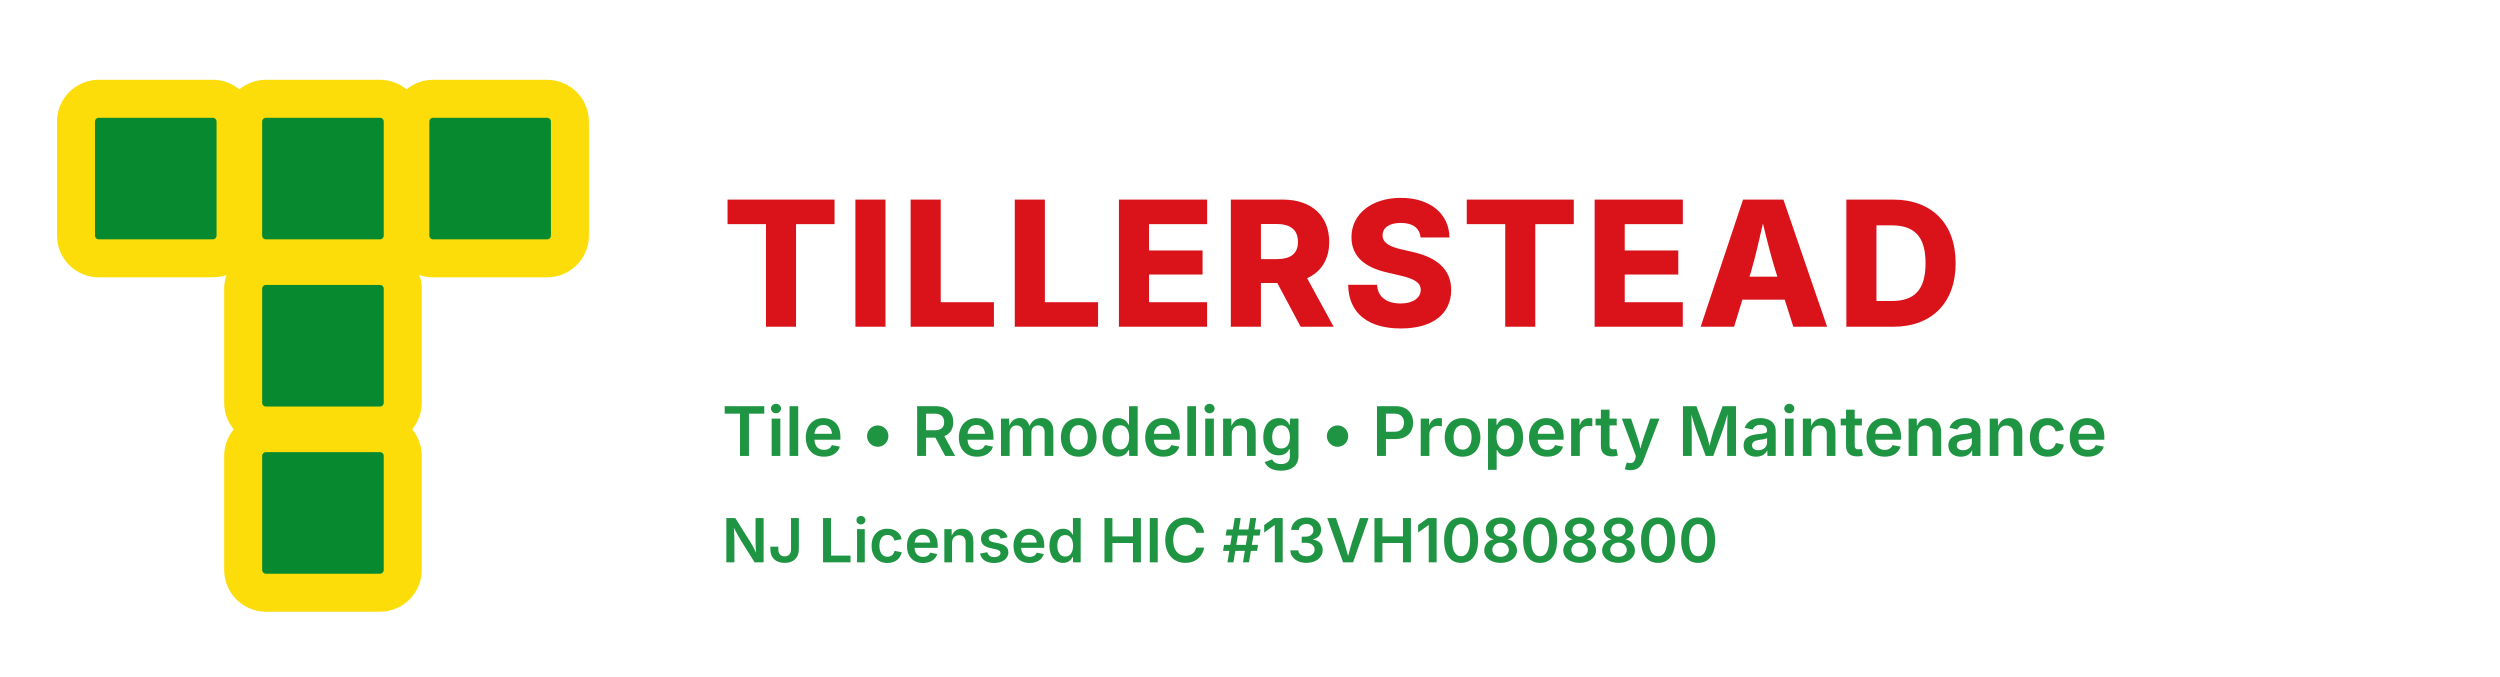
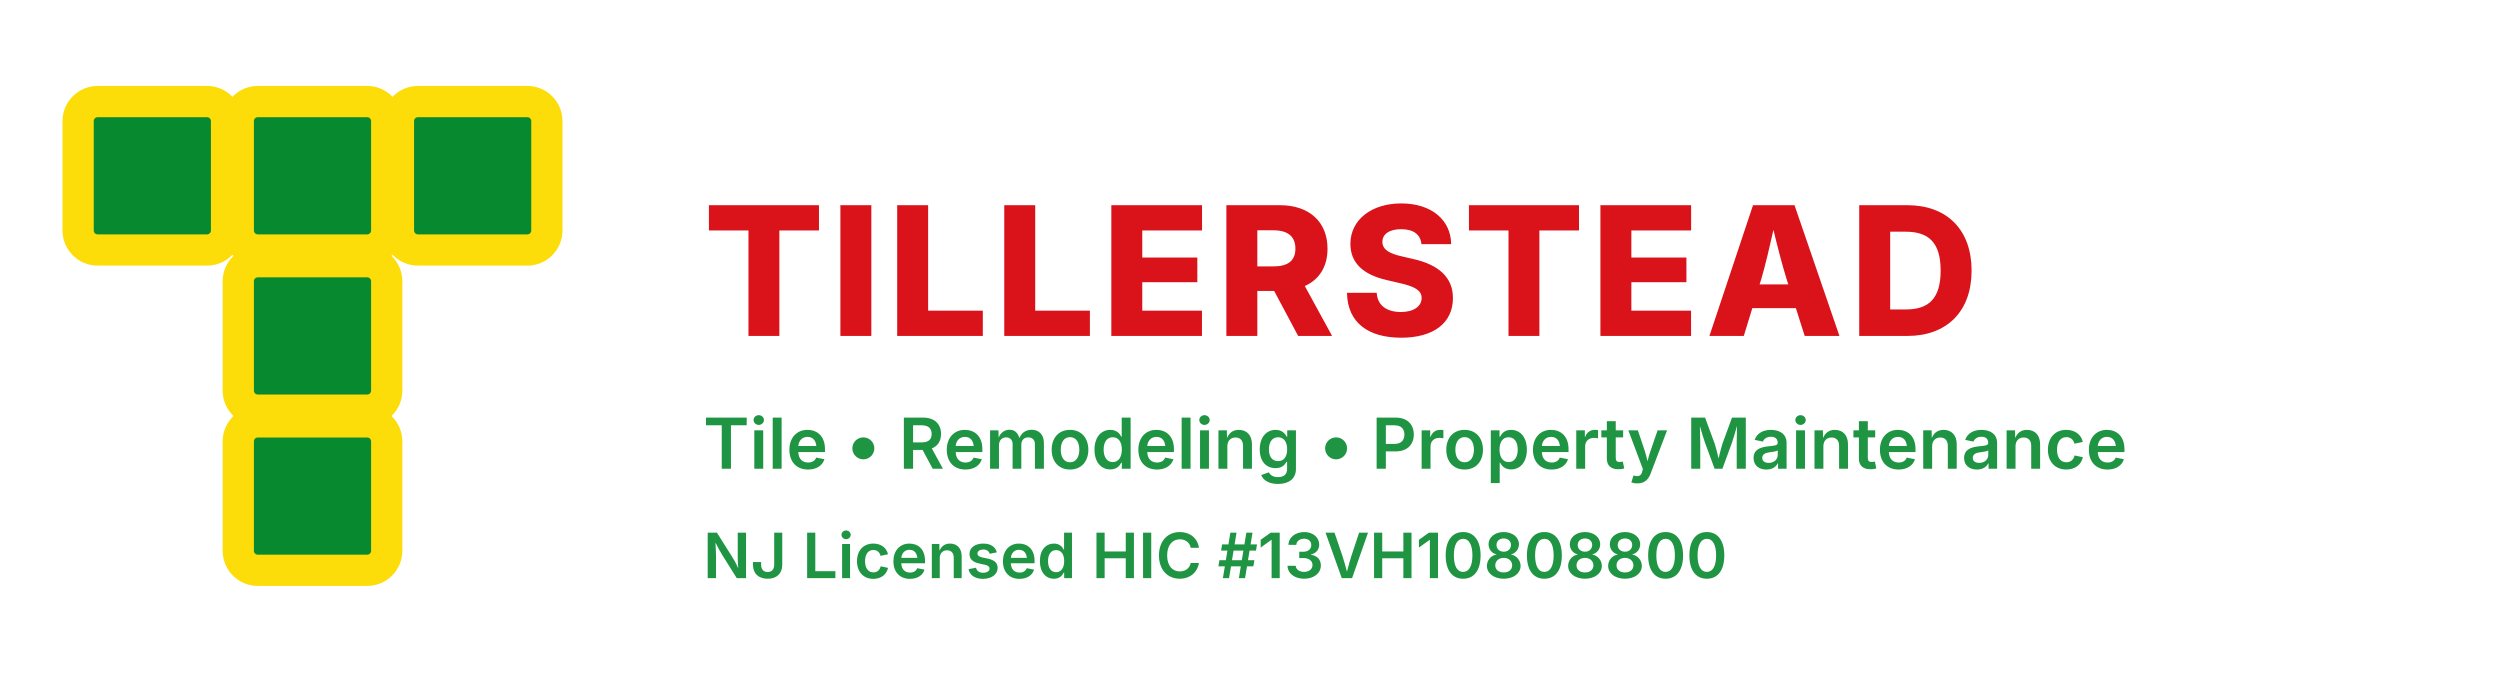
- <svg xmlns="http://www.w3.org/2000/svg" viewBox="0 0 658 178" role="img" aria-label="Tillerstead full logo">
+ <svg xmlns="http://www.w3.org/2000/svg" viewBox="0 0 640 178" role="img" aria-label="Tillerstead full logo">
  <style>
-     .logo-tile{fill:#078930;stroke:#FCDD09;stroke-width:10;stroke-linejoin:round;stroke-linecap:round}
+     .logo-tile{fill:#078930;stroke:#FCDD09;stroke-width:8;stroke-linejoin:round;stroke-linecap:round}
    .logo-word{fill:#DA121A;font:800 46px 'Inter','Manrope',system-ui,-apple-system,BlinkMacSystemFont,'Segoe UI',sans-serif;letter-spacing:1.4px}
    .logo-sub{fill:#078930;font:600 18px 'Inter','Manrope',system-ui,-apple-system,BlinkMacSystemFont,'Segoe UI',sans-serif;opacity:.9}
    .logo-sub-small{font-size:16px}
  </style>
  <g class="logo-mark" transform="translate(20 26)">
-     <rect class="logo-tile" x="0" y="0" width="42" height="42" rx="6" />
-     <rect class="logo-tile" x="44" y="0" width="42" height="42" rx="6" />
-     <rect class="logo-tile" x="88" y="0" width="42" height="42" rx="6" />
-     <rect class="logo-tile" x="44" y="44" width="42" height="42" rx="6" />
-     <rect class="logo-tile" x="44" y="88" width="42" height="42" rx="6" />
+     <rect class="logo-tile" x="0" y="0" width="38" height="38" rx="5" />
+     <rect class="logo-tile" x="41" y="0" width="38" height="38" rx="5" />
+     <rect class="logo-tile" x="82" y="0" width="38" height="38" rx="5" />
+     <rect class="logo-tile" x="41" y="41" width="38" height="38" rx="5" />
+     <rect class="logo-tile" x="41" y="82" width="38" height="38" rx="5" />
  </g>
-   <text class="logo-word" x="190" y="86">TILLERSTEAD</text>
-   <text class="logo-sub" x="190" y="120">Tile • Remodeling • Property Maintenance</text>
-   <text class="logo-sub logo-sub-small" x="190" y="148">NJ Licensed HIC #13VH10808800</text>
+   <text class="logo-word" x="180" y="86">TILLERSTEAD</text>
+   <text class="logo-sub" x="180" y="120">Tile • Remodeling • Property Maintenance</text>
+   <text class="logo-sub logo-sub-small" x="180" y="148">NJ Licensed HIC #13VH10808800</text>
</svg>
